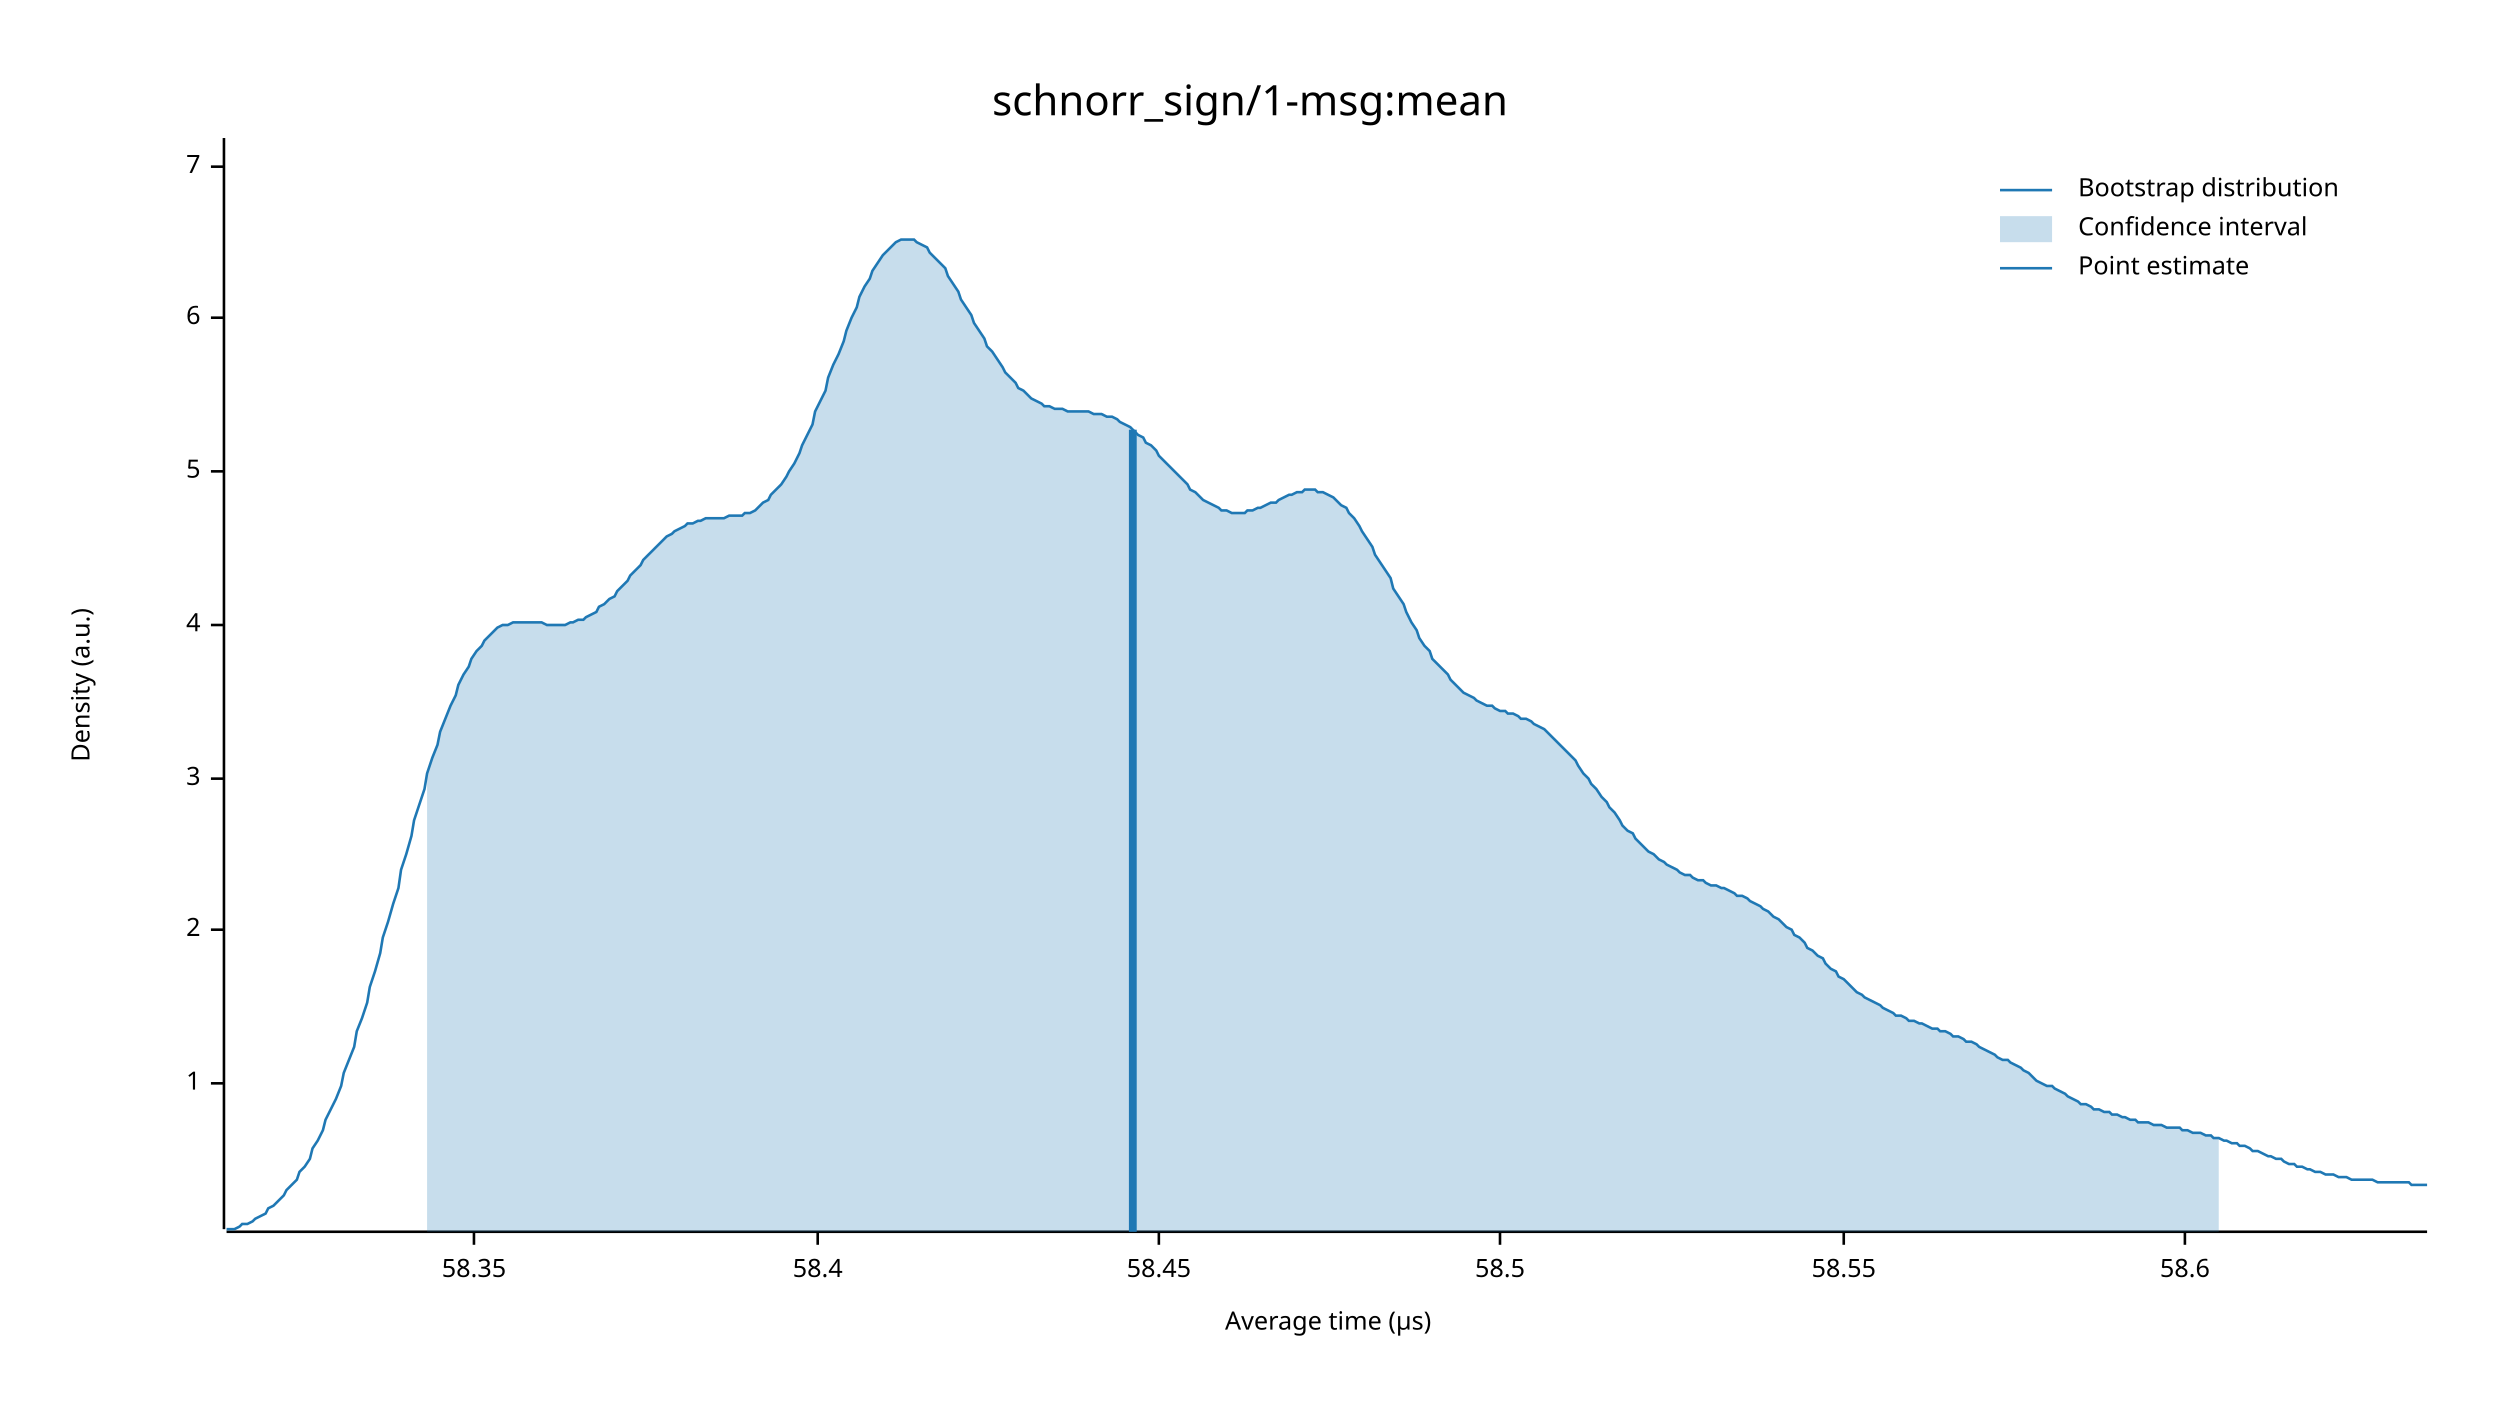
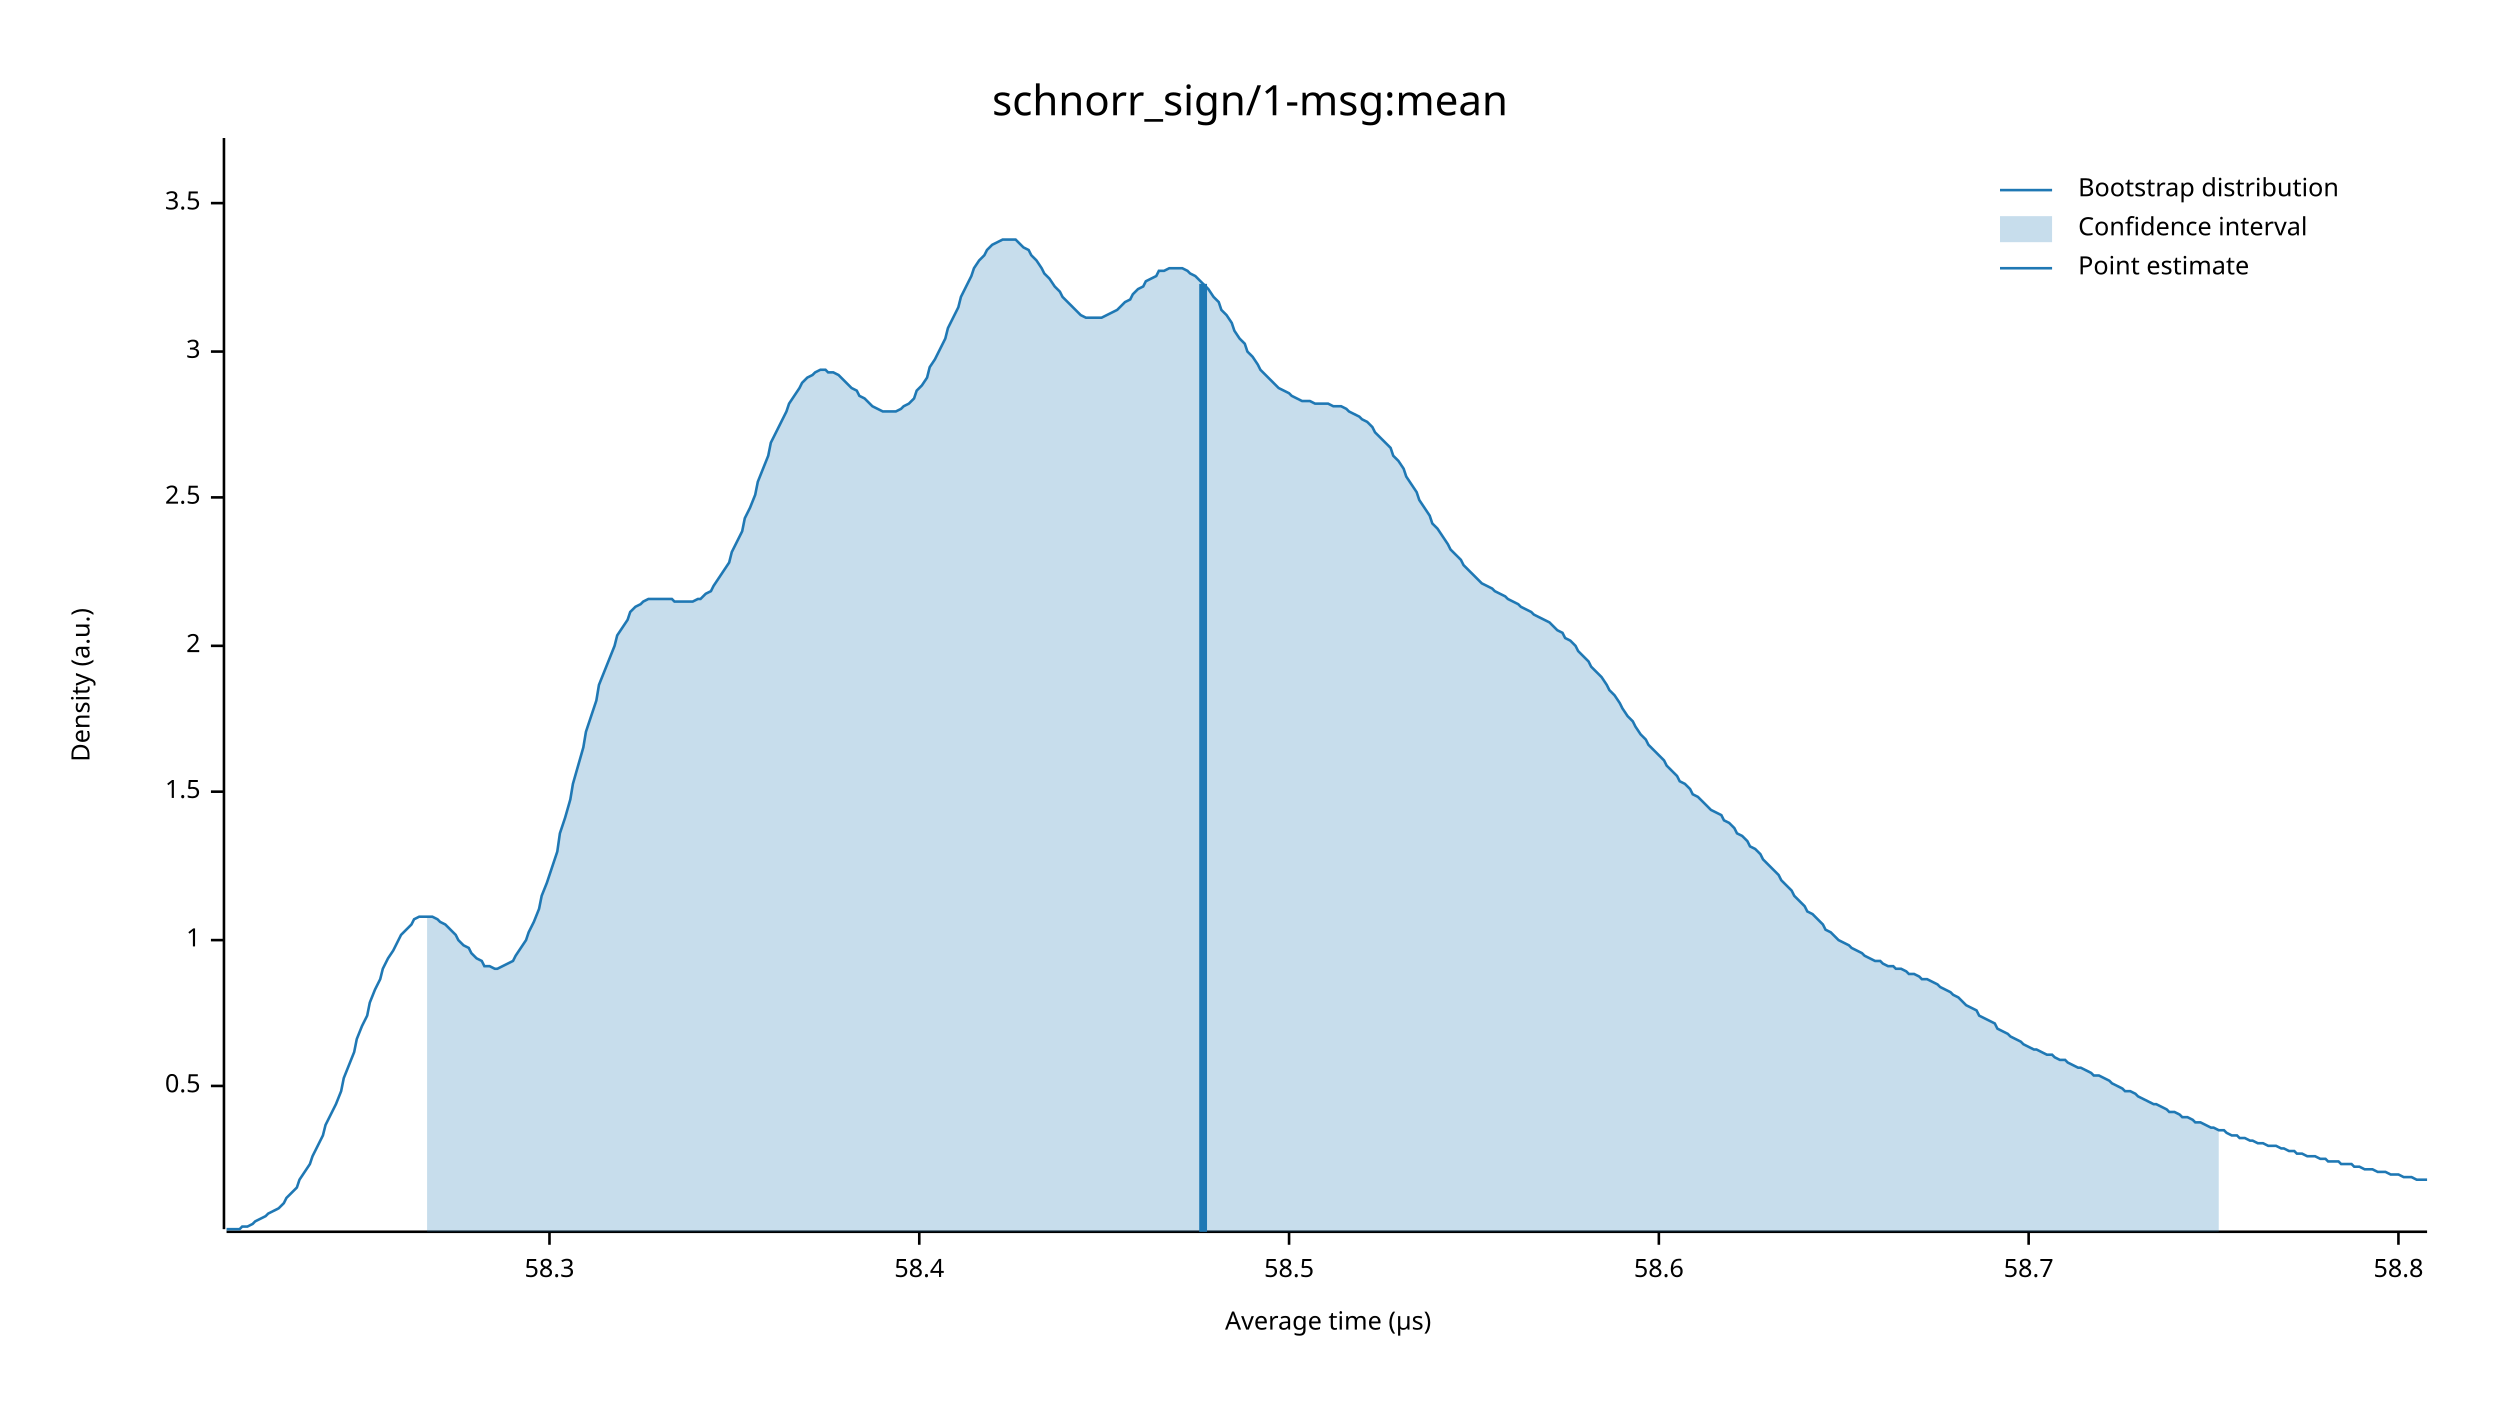
<svg xmlns="http://www.w3.org/2000/svg" width="960" height="540" viewBox="0 0 960 540">
  <text x="480" y="32" dy="0.76em" text-anchor="middle" font-family="sans-serif" font-size="16.129" opacity="1" fill="#000000">
schnorr_sign/1-msg:mean
</text>
  <text x="27" y="263" dy="0.76em" text-anchor="middle" font-family="sans-serif" font-size="9.677" opacity="1" fill="#000000" transform="rotate(270, 27, 263)">
Density (a.u.)
</text>
  <text x="510" y="513" dy="-0.5ex" text-anchor="middle" font-family="sans-serif" font-size="9.677" opacity="1" fill="#000000">
Average time (µs)
</text>
  <polyline fill="none" opacity="1" stroke="#000000" stroke-width="1" points="86,53 86,472 " />
-   <text x="77" y="416" dy="0.5ex" text-anchor="end" font-family="sans-serif" font-size="9.677" opacity="1" fill="#000000">
+   <text x="77" y="417" dy="0.5ex" text-anchor="end" font-family="sans-serif" font-size="9.677" opacity="1" fill="#000000">
+ 0.5
+ </text>
+   <polyline fill="none" opacity="1" stroke="#000000" stroke-width="1" points="81,417 86,417 " />
+   <text x="77" y="361" dy="0.5ex" text-anchor="end" font-family="sans-serif" font-size="9.677" opacity="1" fill="#000000">
1
</text>
-   <polyline fill="none" opacity="1" stroke="#000000" stroke-width="1" points="81,416 86,416 " />
-   <text x="77" y="357" dy="0.5ex" text-anchor="end" font-family="sans-serif" font-size="9.677" opacity="1" fill="#000000">
+   <polyline fill="none" opacity="1" stroke="#000000" stroke-width="1" points="81,361 86,361 " />
+   <text x="77" y="304" dy="0.5ex" text-anchor="end" font-family="sans-serif" font-size="9.677" opacity="1" fill="#000000">
+ 1.5
+ </text>
+   <polyline fill="none" opacity="1" stroke="#000000" stroke-width="1" points="81,304 86,304 " />
+   <text x="77" y="248" dy="0.5ex" text-anchor="end" font-family="sans-serif" font-size="9.677" opacity="1" fill="#000000">
2
</text>
-   <polyline fill="none" opacity="1" stroke="#000000" stroke-width="1" points="81,357 86,357 " />
-   <text x="77" y="299" dy="0.5ex" text-anchor="end" font-family="sans-serif" font-size="9.677" opacity="1" fill="#000000">
+   <polyline fill="none" opacity="1" stroke="#000000" stroke-width="1" points="81,248 86,248 " />
+   <text x="77" y="191" dy="0.5ex" text-anchor="end" font-family="sans-serif" font-size="9.677" opacity="1" fill="#000000">
+ 2.5
+ </text>
+   <polyline fill="none" opacity="1" stroke="#000000" stroke-width="1" points="81,191 86,191 " />
+   <text x="77" y="135" dy="0.5ex" text-anchor="end" font-family="sans-serif" font-size="9.677" opacity="1" fill="#000000">
3
</text>
-   <polyline fill="none" opacity="1" stroke="#000000" stroke-width="1" points="81,299 86,299 " />
-   <text x="77" y="240" dy="0.5ex" text-anchor="end" font-family="sans-serif" font-size="9.677" opacity="1" fill="#000000">
- 4
+   <polyline fill="none" opacity="1" stroke="#000000" stroke-width="1" points="81,135 86,135 " />
+   <text x="77" y="78" dy="0.5ex" text-anchor="end" font-family="sans-serif" font-size="9.677" opacity="1" fill="#000000">
+ 3.5
</text>
-   <polyline fill="none" opacity="1" stroke="#000000" stroke-width="1" points="81,240 86,240 " />
-   <text x="77" y="181" dy="0.5ex" text-anchor="end" font-family="sans-serif" font-size="9.677" opacity="1" fill="#000000">
- 5
+   <polyline fill="none" opacity="1" stroke="#000000" stroke-width="1" points="81,78 86,78 " />
+   <polyline fill="none" opacity="1" stroke="#000000" stroke-width="1" points="87,473 932,473 " />
+   <text x="211" y="483" dy="0.76em" text-anchor="middle" font-family="sans-serif" font-size="9.677" opacity="1" fill="#000000">
+ 58.3
</text>
-   <polyline fill="none" opacity="1" stroke="#000000" stroke-width="1" points="81,181 86,181 " />
-   <text x="77" y="122" dy="0.5ex" text-anchor="end" font-family="sans-serif" font-size="9.677" opacity="1" fill="#000000">
- 6
- </text>
-   <polyline fill="none" opacity="1" stroke="#000000" stroke-width="1" points="81,122 86,122 " />
-   <text x="77" y="64" dy="0.5ex" text-anchor="end" font-family="sans-serif" font-size="9.677" opacity="1" fill="#000000">
- 7
- </text>
-   <polyline fill="none" opacity="1" stroke="#000000" stroke-width="1" points="81,64 86,64 " />
-   <polyline fill="none" opacity="1" stroke="#000000" stroke-width="1" points="87,473 932,473 " />
-   <text x="182" y="483" dy="0.76em" text-anchor="middle" font-family="sans-serif" font-size="9.677" opacity="1" fill="#000000">
- 58.35
- </text>
-   <polyline fill="none" opacity="1" stroke="#000000" stroke-width="1" points="182,473 182,478 " />
-   <text x="314" y="483" dy="0.76em" text-anchor="middle" font-family="sans-serif" font-size="9.677" opacity="1" fill="#000000">
+   <polyline fill="none" opacity="1" stroke="#000000" stroke-width="1" points="211,473 211,478 " />
+   <text x="353" y="483" dy="0.76em" text-anchor="middle" font-family="sans-serif" font-size="9.677" opacity="1" fill="#000000">
58.4
</text>
-   <polyline fill="none" opacity="1" stroke="#000000" stroke-width="1" points="314,473 314,478 " />
-   <text x="445" y="483" dy="0.76em" text-anchor="middle" font-family="sans-serif" font-size="9.677" opacity="1" fill="#000000">
- 58.45
- </text>
-   <polyline fill="none" opacity="1" stroke="#000000" stroke-width="1" points="445,473 445,478 " />
-   <text x="576" y="483" dy="0.76em" text-anchor="middle" font-family="sans-serif" font-size="9.677" opacity="1" fill="#000000">
+   <polyline fill="none" opacity="1" stroke="#000000" stroke-width="1" points="353,473 353,478 " />
+   <text x="495" y="483" dy="0.76em" text-anchor="middle" font-family="sans-serif" font-size="9.677" opacity="1" fill="#000000">
58.5
</text>
-   <polyline fill="none" opacity="1" stroke="#000000" stroke-width="1" points="576,473 576,478 " />
-   <text x="708" y="483" dy="0.76em" text-anchor="middle" font-family="sans-serif" font-size="9.677" opacity="1" fill="#000000">
- 58.55
- </text>
-   <polyline fill="none" opacity="1" stroke="#000000" stroke-width="1" points="708,473 708,478 " />
-   <text x="839" y="483" dy="0.76em" text-anchor="middle" font-family="sans-serif" font-size="9.677" opacity="1" fill="#000000">
+   <polyline fill="none" opacity="1" stroke="#000000" stroke-width="1" points="495,473 495,478 " />
+   <text x="637" y="483" dy="0.76em" text-anchor="middle" font-family="sans-serif" font-size="9.677" opacity="1" fill="#000000">
58.6
</text>
-   <polyline fill="none" opacity="1" stroke="#000000" stroke-width="1" points="839,473 839,478 " />
-   <polyline fill="none" opacity="1" stroke="#1F78B4" stroke-width="1" points="87,472 88,472 90,472 92,471 93,470 95,470 97,469 98,468 100,467 102,466 103,464 105,463 107,461 109,459 110,457 112,455 114,453 115,450 117,448 119,445 120,441 122,438 124,434 125,430 127,426 129,422 131,417 132,412 134,407 136,402 137,396 139,391 141,385 142,379 144,373 146,366 147,360 149,354 151,347 153,341 154,334 156,328 158,321 159,315 161,309 163,303 164,297 166,291 168,286 169,281 171,276 173,271 175,267 176,263 178,259 180,256 181,253 183,250 185,248 186,246 188,244 190,242 191,241 193,240 195,240 197,239 198,239 200,239 202,239 203,239 205,239 207,239 208,239 210,240 212,240 214,240 215,240 217,240 219,239 220,239 222,238 224,238 225,237 227,236 229,235 230,233 232,232 234,230 236,229 237,227 239,225 241,223 242,221 244,219 246,217 247,215 249,213 251,211 252,210 254,208 256,206 258,205 259,204 261,203 263,202 264,201 266,201 268,200 269,200 271,199 273,199 274,199 276,199 278,199 280,198 281,198 283,198 285,198 286,197 288,197 290,196 291,195 293,193 295,192 296,190 298,188 300,186 302,183 303,181 305,178 307,174 308,171 310,167 312,163 313,158 315,154 317,150 318,145 320,140 322,136 324,131 325,127 327,122 329,118 330,114 332,110 334,107 335,104 337,101 339,98 341,96 342,95 344,93 346,92 347,92 349,92 351,92 352,93 354,94 356,95 357,97 359,99 361,101 363,103 364,106 366,109 368,112 369,115 371,118 373,121 374,124 376,127 378,130 379,133 381,135 383,138 385,141 386,143 388,145 390,147 391,149 393,150 395,152 396,153 398,154 400,155 401,156 403,156 405,157 407,157 408,157 410,158 412,158 413,158 415,158 417,158 418,158 420,159 422,159 423,159 425,160 427,160 429,161 430,162 432,163 434,164 435,165 437,167 439,168 440,170 442,171 444,173 445,175 447,177 449,179 451,181 452,182 454,184 456,186 457,188 459,189 461,191 462,192 464,193 466,194 468,195 469,196 471,196 473,197 474,197 476,197 478,197 479,196 481,196 483,195 484,195 486,194 488,193 490,193 491,192 493,191 495,190 496,190 498,189 500,189 501,188 503,188 505,188 506,189 508,189 510,190 512,191 513,192 515,194 517,195 518,197 520,199 522,202 523,204 525,207 527,210 528,213 530,216 532,219 534,222 535,226 537,229 539,232 540,235 542,239 544,242 545,245 547,248 549,250 550,253 552,255 554,257 556,259 557,261 559,263 561,265 562,266 564,267 566,268 567,269 569,270 571,271 573,271 574,272 576,273 578,273 579,274 581,274 583,275 584,276 586,276 588,277 589,278 591,279 593,280 595,282 596,283 598,285 600,287 601,288 603,290 605,292 606,294 608,297 610,299 611,301 613,303 615,306 617,308 618,310 620,312 622,315 623,317 625,319 627,320 628,322 630,324 632,326 633,327 635,328 637,330 639,331 640,332 642,333 644,334 645,335 647,336 649,336 650,337 652,338 654,338 655,339 657,340 659,340 661,341 662,341 664,342 666,343 667,344 669,344 671,345 672,346 674,347 676,348 677,349 679,350 681,352 683,353 684,354 686,356 688,357 689,359 691,360 693,362 694,364 696,365 698,367 700,368 701,370 703,372 705,373 706,375 708,376 710,378 711,379 713,381 715,382 716,383 718,384 720,385 722,386 723,387 725,388 727,389 728,390 730,390 732,391 733,392 735,392 737,393 738,393 740,394 742,395 744,395 745,396 747,396 749,397 750,398 752,398 754,399 755,400 757,400 759,401 760,402 762,403 764,404 766,405 767,406 769,407 771,407 772,408 774,409 776,410 777,411 779,412 781,414 782,415 784,416 786,417 788,417 789,418 791,419 793,420 794,421 796,422 798,423 799,424 801,424 803,425 804,426 806,426 808,427 810,427 811,428 813,428 815,429 816,429 818,430 820,430 821,431 823,431 825,431 827,432 828,432 830,432 832,433 833,433 835,433 837,433 838,434 840,434 842,435 843,435 845,435 847,436 849,436 850,437 852,437 854,438 855,438 857,439 859,439 860,440 862,440 864,441 865,442 867,442 869,443 871,444 872,444 874,445 876,445 877,446 879,447 881,447 882,448 884,448 886,449 887,449 889,450 891,450 893,451 894,451 896,451 898,452 899,452 901,452 903,453 904,453 906,453 908,453 909,453 911,453 913,454 915,454 916,454 918,454 920,454 921,454 923,454 925,454 926,455 928,455 930,455 932,455 " />
-   <polygon opacity="0.25" fill="#1F78B4" points="164,297 166,291 168,286 169,281 171,276 173,271 175,267 176,263 178,259 180,256 181,253 183,250 185,248 186,246 188,244 190,242 191,241 193,240 195,240 197,239 198,239 200,239 202,239 203,239 205,239 207,239 208,239 210,240 212,240 214,240 215,240 217,240 219,239 220,239 222,238 224,238 225,237 227,236 229,235 230,233 232,232 234,230 236,229 237,227 239,225 241,223 242,221 244,219 246,217 247,215 249,213 251,211 252,210 254,208 256,206 258,205 259,204 261,203 263,202 264,201 266,201 268,200 269,200 271,199 273,199 274,199 276,199 278,199 280,198 281,198 283,198 285,198 286,197 288,197 290,196 291,195 293,193 295,192 296,190 298,188 300,186 302,183 303,181 305,178 307,174 308,171 310,167 312,163 313,158 315,154 317,150 318,145 320,140 322,136 324,131 325,127 327,122 329,118 330,114 332,110 334,107 335,104 337,101 339,98 341,96 342,95 344,93 346,92 347,92 349,92 351,92 352,93 354,94 356,95 357,97 359,99 361,101 363,103 364,106 366,109 368,112 369,115 371,118 373,121 374,124 376,127 378,130 379,133 381,135 383,138 385,141 386,143 388,145 390,147 391,149 393,150 395,152 396,153 398,154 400,155 401,156 403,156 405,157 407,157 408,157 410,158 412,158 413,158 415,158 417,158 418,158 420,159 422,159 423,159 425,160 427,160 429,161 430,162 432,163 434,164 435,165 437,167 439,168 440,170 442,171 444,173 445,175 447,177 449,179 451,181 452,182 454,184 456,186 457,188 459,189 461,191 462,192 464,193 466,194 468,195 469,196 471,196 473,197 474,197 476,197 478,197 479,196 481,196 483,195 484,195 486,194 488,193 490,193 491,192 493,191 495,190 496,190 498,189 500,189 501,188 503,188 505,188 506,189 508,189 510,190 512,191 513,192 515,194 517,195 518,197 520,199 522,202 523,204 525,207 527,210 528,213 530,216 532,219 534,222 535,226 537,229 539,232 540,235 542,239 544,242 545,245 547,248 549,250 550,253 552,255 554,257 556,259 557,261 559,263 561,265 562,266 564,267 566,268 567,269 569,270 571,271 573,271 574,272 576,273 578,273 579,274 581,274 583,275 584,276 586,276 588,277 589,278 591,279 593,280 595,282 596,283 598,285 600,287 601,288 603,290 605,292 606,294 608,297 610,299 611,301 613,303 615,306 617,308 618,310 620,312 622,315 623,317 625,319 627,320 628,322 630,324 632,326 633,327 635,328 637,330 639,331 640,332 642,333 644,334 645,335 647,336 649,336 650,337 652,338 654,338 655,339 657,340 659,340 661,341 662,341 664,342 666,343 667,344 669,344 671,345 672,346 674,347 676,348 677,349 679,350 681,352 683,353 684,354 686,356 688,357 689,359 691,360 693,362 694,364 696,365 698,367 700,368 701,370 703,372 705,373 706,375 708,376 710,378 711,379 713,381 715,382 716,383 718,384 720,385 722,386 723,387 725,388 727,389 728,390 730,390 732,391 733,392 735,392 737,393 738,393 740,394 742,395 744,395 745,396 747,396 749,397 750,398 752,398 754,399 755,400 757,400 759,401 760,402 762,403 764,404 766,405 767,406 769,407 771,407 772,408 774,409 776,410 777,411 779,412 781,414 782,415 784,416 786,417 788,417 789,418 791,419 793,420 794,421 796,422 798,423 799,424 801,424 803,425 804,426 806,426 808,427 810,427 811,428 813,428 815,429 816,429 818,430 820,430 821,431 823,431 825,431 827,432 828,432 830,432 832,433 833,433 835,433 837,433 838,434 840,434 842,435 843,435 845,435 847,436 849,436 850,437 852,437 852,473 164,473 " />
-   <polyline fill="none" opacity="1" stroke="#1F78B4" stroke-width="3" points="435,473 435,165 " />
+   <polyline fill="none" opacity="1" stroke="#000000" stroke-width="1" points="637,473 637,478 " />
+   <text x="779" y="483" dy="0.76em" text-anchor="middle" font-family="sans-serif" font-size="9.677" opacity="1" fill="#000000">
+ 58.7
+ </text>
+   <polyline fill="none" opacity="1" stroke="#000000" stroke-width="1" points="779,473 779,478 " />
+   <text x="921" y="483" dy="0.76em" text-anchor="middle" font-family="sans-serif" font-size="9.677" opacity="1" fill="#000000">
+ 58.8
+ </text>
+   <polyline fill="none" opacity="1" stroke="#000000" stroke-width="1" points="921,473 921,478 " />
+   <polyline fill="none" opacity="1" stroke="#1F78B4" stroke-width="1" points="87,472 88,472 90,472 92,472 93,471 95,471 97,470 98,469 100,468 102,467 103,466 105,465 107,464 109,462 110,460 112,458 114,456 115,453 117,450 119,447 120,444 122,440 124,436 125,432 127,428 129,424 131,419 132,414 134,409 136,404 137,399 139,394 141,390 142,385 144,380 146,376 147,372 149,368 151,365 153,361 154,359 156,357 158,355 159,353 161,352 163,352 164,352 166,352 168,353 169,354 171,355 173,357 175,359 176,361 178,363 180,364 181,366 183,368 185,369 186,371 188,371 190,372 191,372 193,371 195,370 197,369 198,367 200,364 202,361 203,358 205,354 207,349 208,344 210,339 212,333 214,327 215,320 217,314 219,307 220,301 222,294 224,287 225,281 227,275 229,269 230,263 232,258 234,253 236,248 237,244 239,241 241,238 242,235 244,233 246,232 247,231 249,230 251,230 252,230 254,230 256,230 258,230 259,231 261,231 263,231 264,231 266,231 268,230 269,230 271,228 273,227 274,225 276,222 278,219 280,216 281,212 283,208 285,204 286,199 288,195 290,190 291,185 293,180 295,175 296,170 298,166 300,162 302,158 303,155 305,152 307,149 308,147 310,145 312,144 313,143 315,142 317,142 318,143 320,143 322,144 324,146 325,147 327,149 329,150 330,152 332,153 334,155 335,156 337,157 339,158 341,158 342,158 344,158 346,157 347,156 349,155 351,153 352,150 354,148 356,145 357,141 359,138 361,134 363,130 364,126 366,122 368,118 369,114 371,110 373,106 374,103 376,100 378,98 379,96 381,94 383,93 385,92 386,92 388,92 390,92 391,93 393,95 395,96 396,98 398,100 400,103 401,105 403,107 405,110 407,112 408,114 410,116 412,118 413,119 415,121 417,122 418,122 420,122 422,122 423,122 425,121 427,120 429,119 430,118 432,116 434,115 435,113 437,111 439,110 440,108 442,107 444,106 445,104 447,104 449,103 451,103 452,103 454,103 456,104 457,105 459,106 461,108 462,109 464,111 466,114 468,116 469,119 471,121 473,124 474,127 476,130 478,132 479,135 481,137 483,140 484,142 486,144 488,146 490,148 491,149 493,150 495,151 496,152 498,153 500,154 501,154 503,154 505,155 506,155 508,155 510,155 512,156 513,156 515,156 517,157 518,158 520,159 522,160 523,161 525,162 527,164 528,166 530,168 532,170 534,172 535,175 537,177 539,180 540,183 542,186 544,189 545,192 547,195 549,198 550,201 552,203 554,206 556,209 557,211 559,213 561,215 562,217 564,219 566,221 567,222 569,224 571,225 573,226 574,227 576,228 578,229 579,230 581,231 583,232 584,233 586,234 588,235 589,236 591,237 593,238 595,239 596,240 598,242 600,243 601,245 603,246 605,248 606,250 608,252 610,254 611,256 613,258 615,260 617,263 618,265 620,267 622,270 623,272 625,275 627,277 628,279 630,282 632,284 633,286 635,288 637,290 639,292 640,294 642,296 644,298 645,300 647,301 649,303 650,305 652,306 654,308 655,309 657,311 659,312 661,313 662,315 664,316 666,318 667,320 669,321 671,323 672,325 674,326 676,328 677,330 679,332 681,334 683,336 684,338 686,340 688,342 689,344 691,346 693,348 694,350 696,351 698,353 700,355 701,357 703,358 705,360 706,361 708,362 710,363 711,364 713,365 715,366 716,367 718,368 720,369 722,369 723,370 725,371 727,371 728,372 730,372 732,373 733,374 735,374 737,375 738,376 740,376 742,377 744,378 745,379 747,380 749,381 750,382 752,383 754,385 755,386 757,387 759,388 760,390 762,391 764,392 766,393 767,395 769,396 771,397 772,398 774,399 776,400 777,401 779,402 781,403 782,403 784,404 786,405 788,405 789,406 791,407 793,407 794,408 796,409 798,410 799,410 801,411 803,412 804,413 806,413 808,414 810,415 811,416 813,417 815,418 816,419 818,419 820,420 821,421 823,422 825,423 827,424 828,424 830,425 832,426 833,427 835,427 837,428 838,429 840,429 842,430 843,431 845,431 847,432 849,433 850,433 852,434 854,434 855,435 857,436 859,436 860,437 862,437 864,438 865,438 867,439 869,439 871,440 872,440 874,440 876,441 877,441 879,442 881,442 882,443 884,443 886,444 887,444 889,444 891,445 893,445 894,446 896,446 898,446 899,447 901,447 903,447 904,448 906,448 908,449 909,449 911,449 913,450 915,450 916,450 918,451 920,451 921,451 923,452 925,452 926,452 928,453 930,453 932,453 " />
+   <polygon opacity="0.25" fill="#1F78B4" points="164,352 166,352 168,353 169,354 171,355 173,357 175,359 176,361 178,363 180,364 181,366 183,368 185,369 186,371 188,371 190,372 191,372 193,371 195,370 197,369 198,367 200,364 202,361 203,358 205,354 207,349 208,344 210,339 212,333 214,327 215,320 217,314 219,307 220,301 222,294 224,287 225,281 227,275 229,269 230,263 232,258 234,253 236,248 237,244 239,241 241,238 242,235 244,233 246,232 247,231 249,230 251,230 252,230 254,230 256,230 258,230 259,231 261,231 263,231 264,231 266,231 268,230 269,230 271,228 273,227 274,225 276,222 278,219 280,216 281,212 283,208 285,204 286,199 288,195 290,190 291,185 293,180 295,175 296,170 298,166 300,162 302,158 303,155 305,152 307,149 308,147 310,145 312,144 313,143 315,142 317,142 318,143 320,143 322,144 324,146 325,147 327,149 329,150 330,152 332,153 334,155 335,156 337,157 339,158 341,158 342,158 344,158 346,157 347,156 349,155 351,153 352,150 354,148 356,145 357,141 359,138 361,134 363,130 364,126 366,122 368,118 369,114 371,110 373,106 374,103 376,100 378,98 379,96 381,94 383,93 385,92 386,92 388,92 390,92 391,93 393,95 395,96 396,98 398,100 400,103 401,105 403,107 405,110 407,112 408,114 410,116 412,118 413,119 415,121 417,122 418,122 420,122 422,122 423,122 425,121 427,120 429,119 430,118 432,116 434,115 435,113 437,111 439,110 440,108 442,107 444,106 445,104 447,104 449,103 451,103 452,103 454,103 456,104 457,105 459,106 461,108 462,109 464,111 466,114 468,116 469,119 471,121 473,124 474,127 476,130 478,132 479,135 481,137 483,140 484,142 486,144 488,146 490,148 491,149 493,150 495,151 496,152 498,153 500,154 501,154 503,154 505,155 506,155 508,155 510,155 512,156 513,156 515,156 517,157 518,158 520,159 522,160 523,161 525,162 527,164 528,166 530,168 532,170 534,172 535,175 537,177 539,180 540,183 542,186 544,189 545,192 547,195 549,198 550,201 552,203 554,206 556,209 557,211 559,213 561,215 562,217 564,219 566,221 567,222 569,224 571,225 573,226 574,227 576,228 578,229 579,230 581,231 583,232 584,233 586,234 588,235 589,236 591,237 593,238 595,239 596,240 598,242 600,243 601,245 603,246 605,248 606,250 608,252 610,254 611,256 613,258 615,260 617,263 618,265 620,267 622,270 623,272 625,275 627,277 628,279 630,282 632,284 633,286 635,288 637,290 639,292 640,294 642,296 644,298 645,300 647,301 649,303 650,305 652,306 654,308 655,309 657,311 659,312 661,313 662,315 664,316 666,318 667,320 669,321 671,323 672,325 674,326 676,328 677,330 679,332 681,334 683,336 684,338 686,340 688,342 689,344 691,346 693,348 694,350 696,351 698,353 700,355 701,357 703,358 705,360 706,361 708,362 710,363 711,364 713,365 715,366 716,367 718,368 720,369 722,369 723,370 725,371 727,371 728,372 730,372 732,373 733,374 735,374 737,375 738,376 740,376 742,377 744,378 745,379 747,380 749,381 750,382 752,383 754,385 755,386 757,387 759,388 760,390 762,391 764,392 766,393 767,395 769,396 771,397 772,398 774,399 776,400 777,401 779,402 781,403 782,403 784,404 786,405 788,405 789,406 791,407 793,407 794,408 796,409 798,410 799,410 801,411 803,412 804,413 806,413 808,414 810,415 811,416 813,417 815,418 816,419 818,419 820,420 821,421 823,422 825,423 827,424 828,424 830,425 832,426 833,427 835,427 837,428 838,429 840,429 842,430 843,431 845,431 847,432 849,433 850,433 852,434 852,473 164,473 " />
+   <polyline fill="none" opacity="1" stroke="#1F78B4" stroke-width="3" points="462,473 462,109 " />
  <text x="798" y="68" dy="0.76em" text-anchor="start" font-family="sans-serif" font-size="9.677" opacity="1" fill="#000000">
Bootstrap distribution
</text>
  <text x="798" y="83" dy="0.76em" text-anchor="start" font-family="sans-serif" font-size="9.677" opacity="1" fill="#000000">
Confidence interval
</text>
  <text x="798" y="98" dy="0.76em" text-anchor="start" font-family="sans-serif" font-size="9.677" opacity="1" fill="#000000">
Point estimate
</text>
  <polyline fill="none" opacity="1" stroke="#1F78B4" stroke-width="1" points="768,73 788,73 " />
  <rect x="768" y="83" width="20" height="10" opacity="0.25" fill="#1F78B4" stroke="none" />
  <polyline fill="none" opacity="1" stroke="#1F78B4" stroke-width="1" points="768,103 788,103 " />
</svg>
